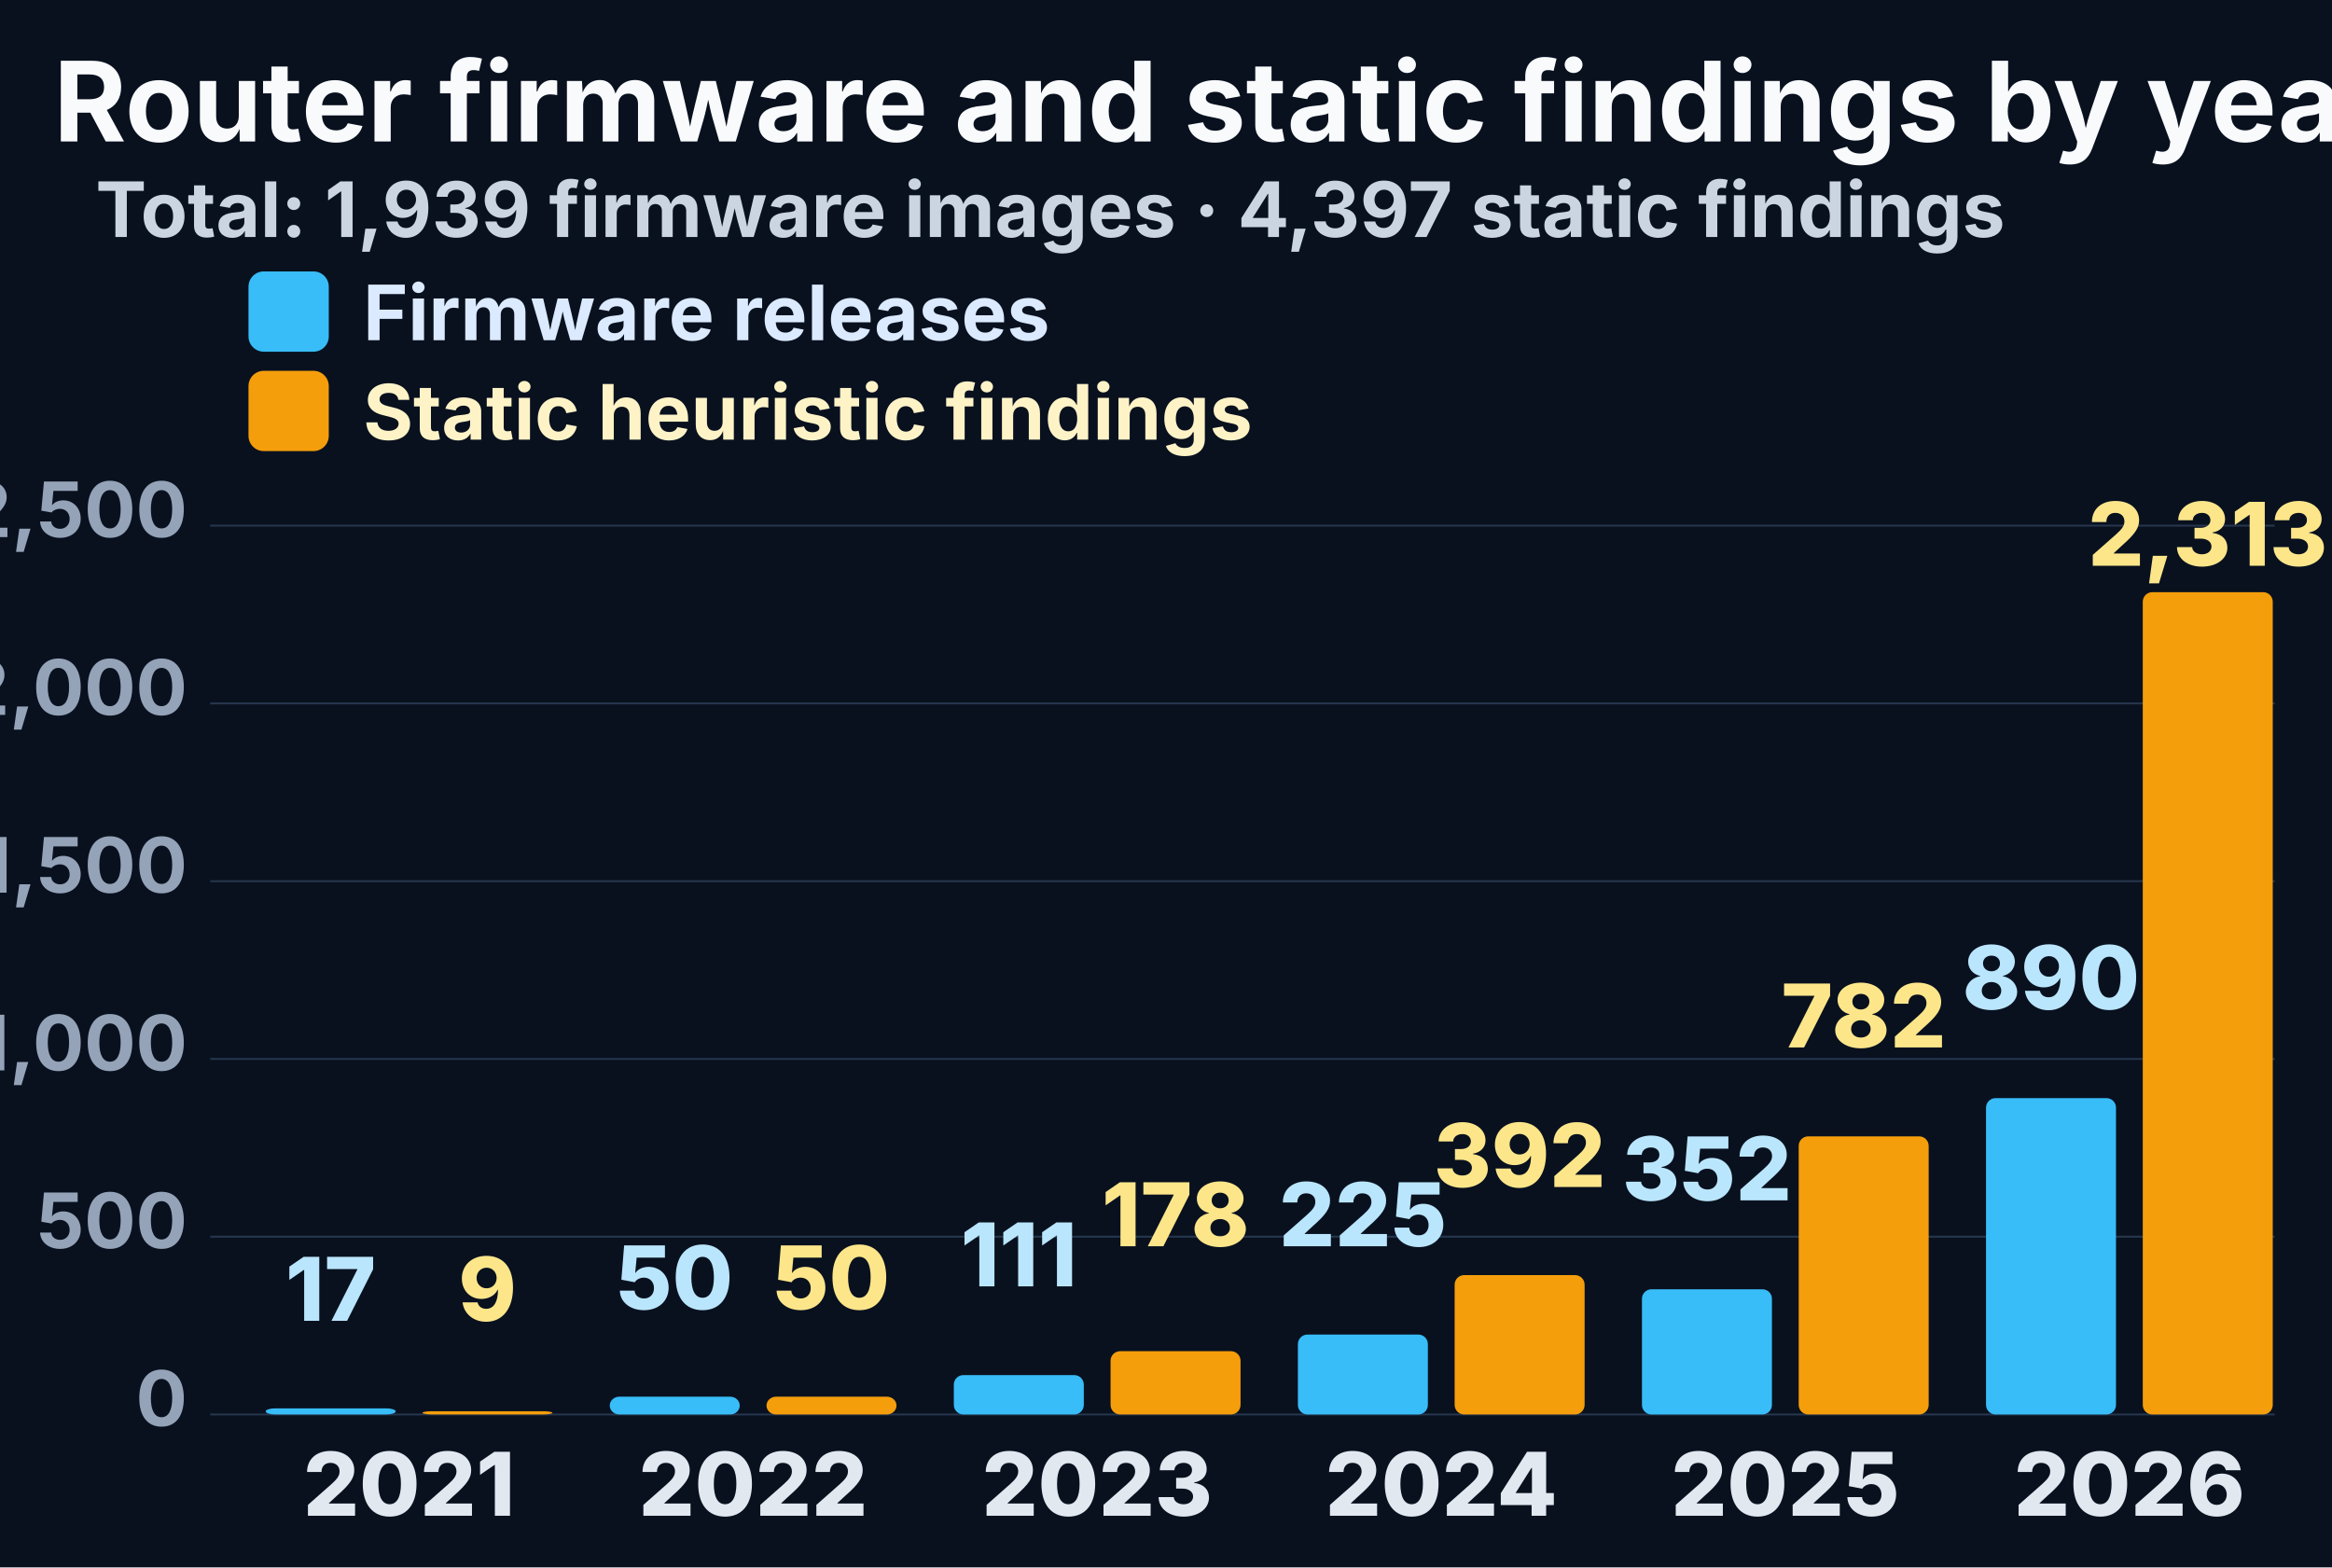
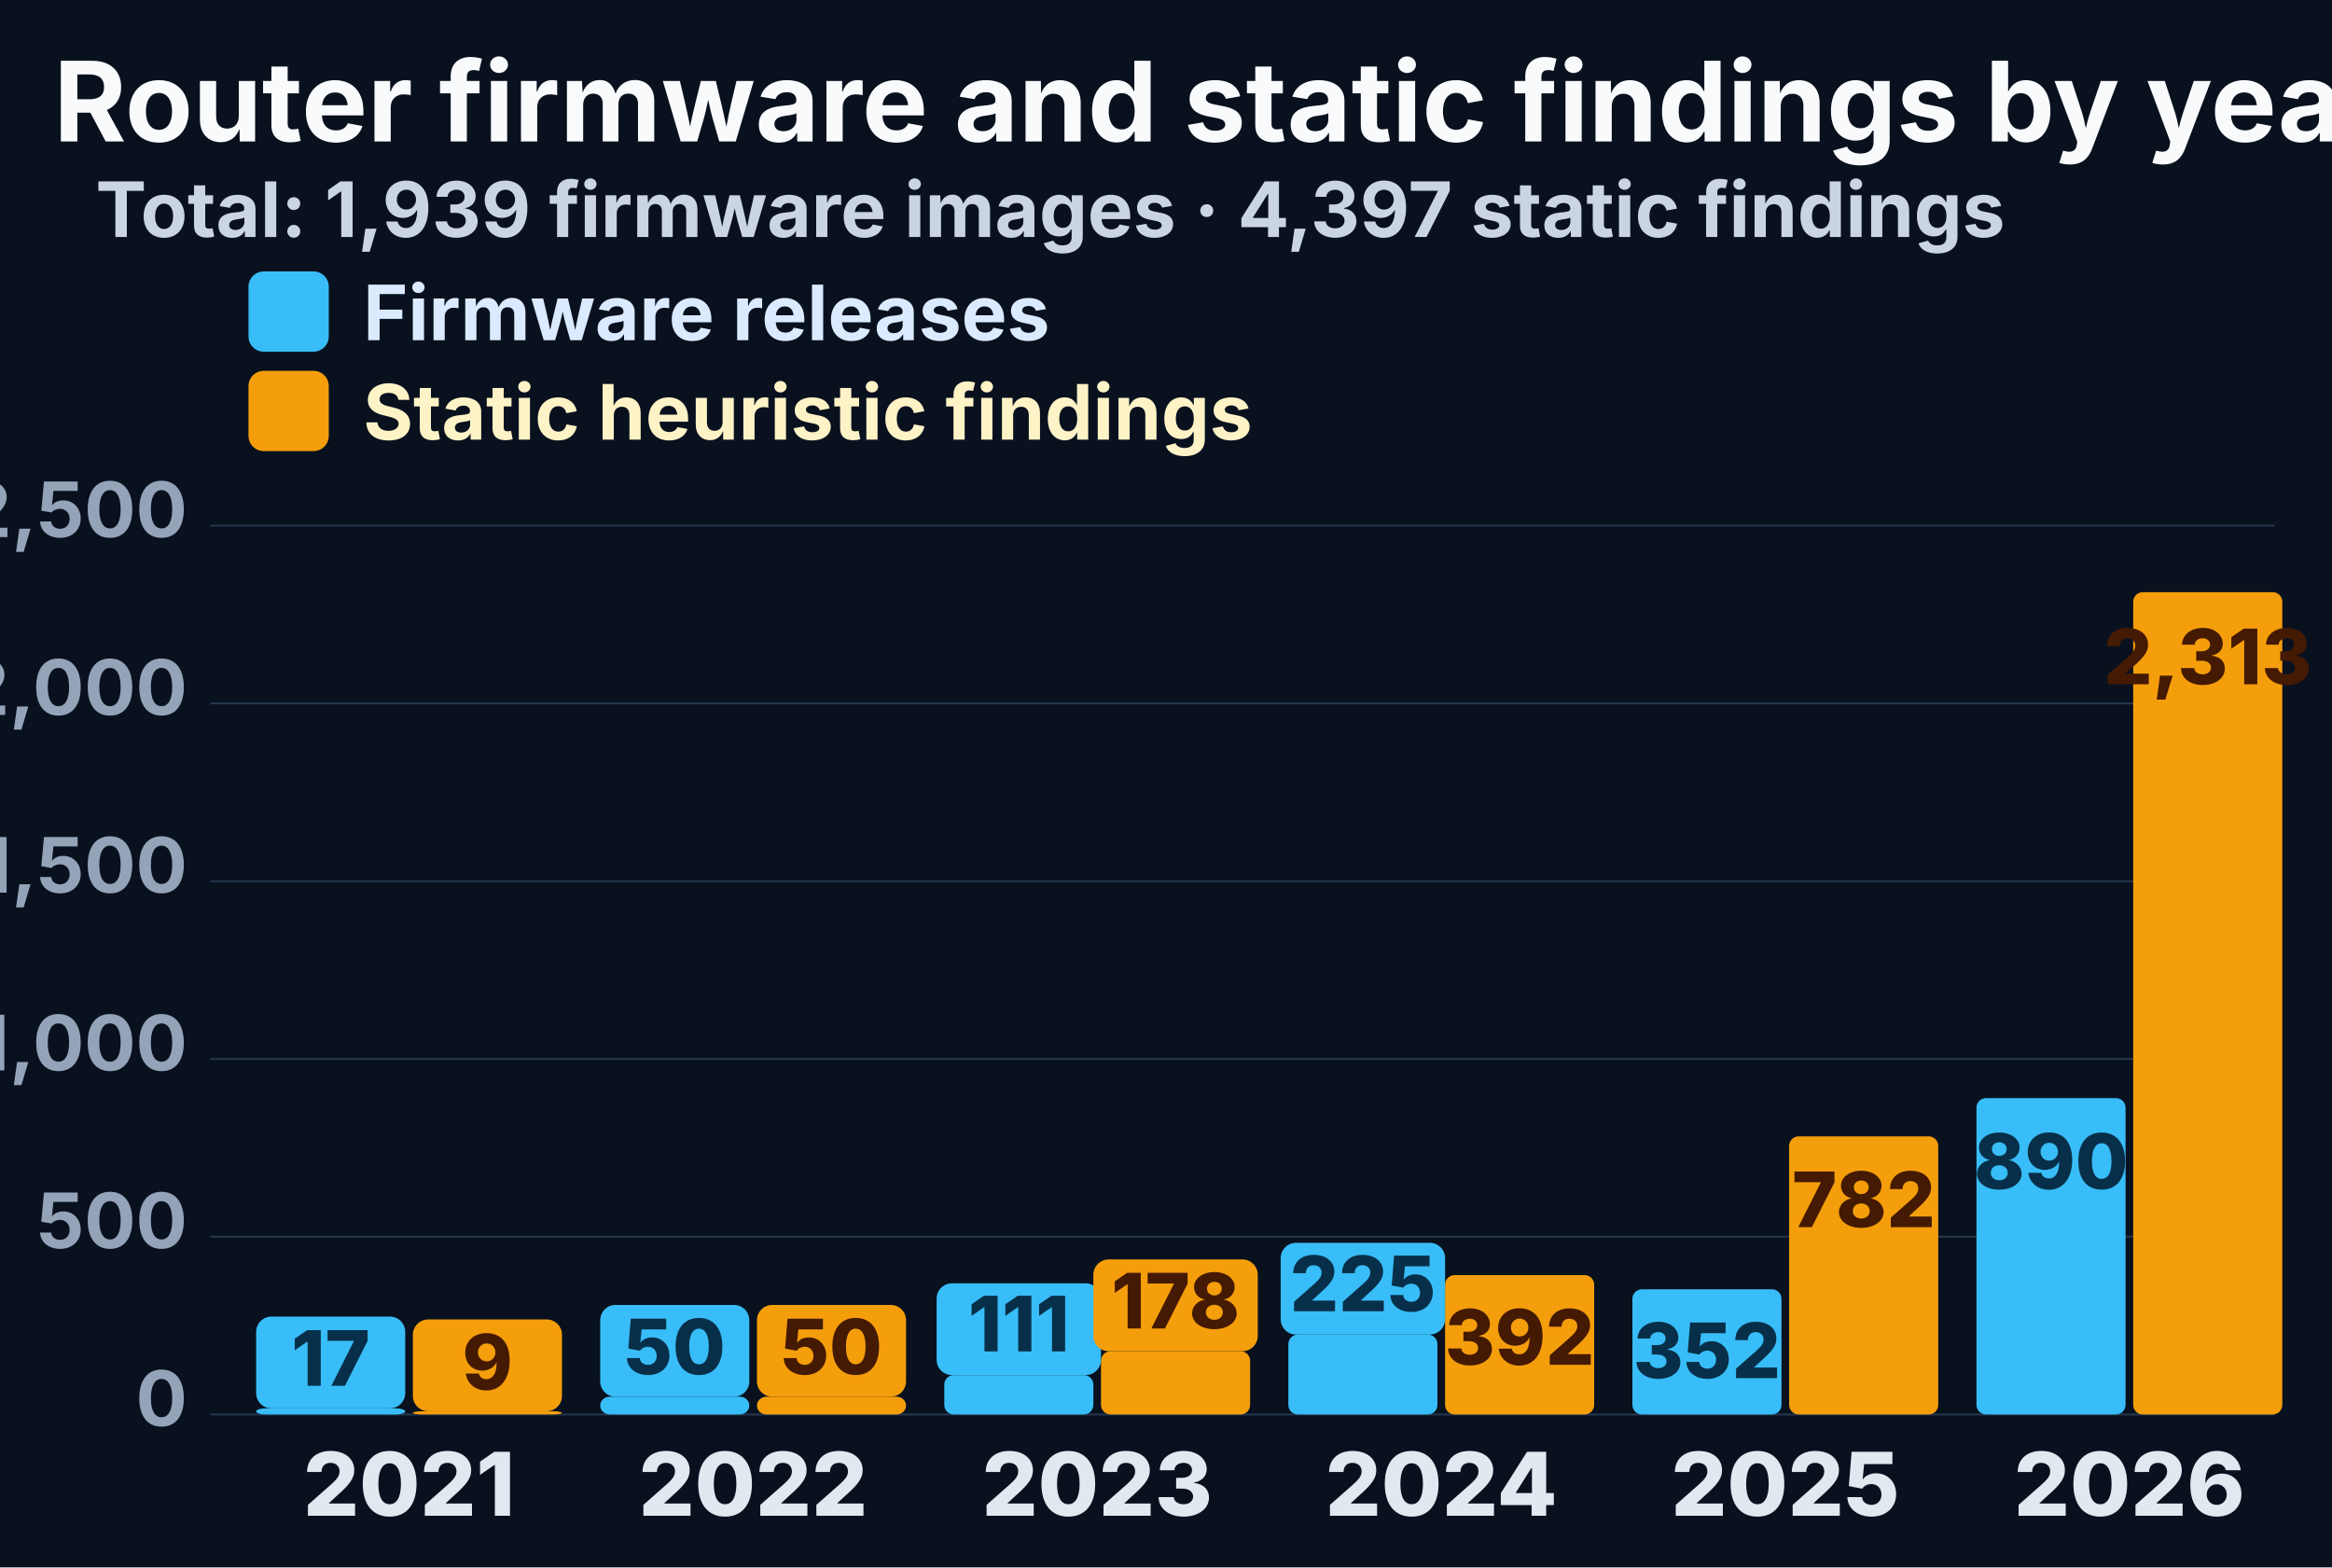
<svg xmlns="http://www.w3.org/2000/svg" width="1220" height="820" viewBox="0 0 1220 820" role="img" aria-labelledby="title desc">
  <rect width="1220" height="820" fill="#09111f" />
  <text x="28" y="74" fill="#f8fafc" font-family="Inter, Arial, sans-serif" font-size="58" font-weight="700">
    Router firmware and static findings by year
  </text>
  <text x="50" y="124" fill="#cbd5e1" font-family="Inter, Arial, sans-serif" font-size="40" font-weight="700">
    Total: 1,939 firmware images · 4,397 static findings
  </text>
  <g font-family="Inter, Arial, sans-serif" font-size="40" font-weight="700">
    <rect x="130" y="142" width="42" height="42" rx="8" fill="#38bdf8" />
    <text x="190" y="178" fill="#dbeafe">Firmware releases</text>
    <rect x="130" y="194" width="42" height="42" rx="8" fill="#f59e0b" />
    <text x="190" y="230" fill="#fef3c7">Static heuristic findings</text>
  </g>
  <g stroke="#26364d" stroke-width="1">
    <line x1="110" y1="740" x2="1190" y2="740" />
    <line x1="110" y1="647" x2="1190" y2="647" />
    <line x1="110" y1="554" x2="1190" y2="554" />
    <line x1="110" y1="461" x2="1190" y2="461" />
    <line x1="110" y1="368" x2="1190" y2="368" />
    <line x1="110" y1="275" x2="1190" y2="275" />
  </g>
  <g fill="#94a3b8" font-family="Inter, Arial, sans-serif" font-size="40" font-weight="700" text-anchor="end">
    <text x="98" y="746">0</text>
    <text x="98" y="653">500</text>
    <text x="98" y="560">1,000</text>
    <text x="98" y="467">1,500</text>
    <text x="98" y="374">2,000</text>
    <text x="98" y="281">2,500</text>
  </g>
-   <rect x="139" y="736.8" width="68" height="3.2" rx="5" fill="#38bdf8" />
-   <rect x="221" y="738.3" width="68" height="1.7" rx="5" fill="#f59e0b" />
-   <text x="173" y="691" fill="#bae6fd" font-family="Inter, Arial, sans-serif" font-size="46" font-weight="800" text-anchor="middle">17</text>
-   <text x="255" y="691" fill="#fde68a" font-family="Inter, Arial, sans-serif" font-size="46" font-weight="800" text-anchor="middle">9</text>
-   <rect x="319" y="730.7" width="68" height="9.3" rx="5" fill="#38bdf8" />
-   <rect x="401" y="730.7" width="68" height="9.3" rx="5" fill="#f59e0b" />
-   <text x="353" y="685" fill="#bae6fd" font-family="Inter, Arial, sans-serif" font-size="46" font-weight="800" text-anchor="middle">50</text>
-   <text x="435" y="685" fill="#fde68a" font-family="Inter, Arial, sans-serif" font-size="46" font-weight="800" text-anchor="middle">50</text>
-   <rect x="499" y="719.4" width="68" height="20.6" rx="5" fill="#38bdf8" />
-   <rect x="581" y="706.9" width="68" height="33.1" rx="5" fill="#f59e0b" />
-   <text x="533" y="673" fill="#bae6fd" font-family="Inter, Arial, sans-serif" font-size="46" font-weight="800" text-anchor="middle">111</text>
-   <text x="615" y="652" fill="#fde68a" font-family="Inter, Arial, sans-serif" font-size="46" font-weight="800" text-anchor="middle">178</text>
-   <rect x="679" y="698.2" width="68" height="41.8" rx="5" fill="#38bdf8" />
-   <rect x="761" y="667.1" width="68" height="72.9" rx="5" fill="#f59e0b" />
-   <text x="713" y="652" fill="#bae6fd" font-family="Inter, Arial, sans-serif" font-size="46" font-weight="800" text-anchor="middle">225</text>
-   <text x="795" y="621" fill="#fde68a" font-family="Inter, Arial, sans-serif" font-size="46" font-weight="800" text-anchor="middle">392</text>
-   <rect x="859" y="674.5" width="68" height="65.5" rx="5" fill="#38bdf8" />
-   <rect x="941" y="594.5" width="68" height="145.5" rx="5" fill="#f59e0b" />
-   <text x="893" y="628" fill="#bae6fd" font-family="Inter, Arial, sans-serif" font-size="46" font-weight="800" text-anchor="middle">352</text>
-   <text x="975" y="548" fill="#fde68a" font-family="Inter, Arial, sans-serif" font-size="46" font-weight="800" text-anchor="middle">782</text>
-   <rect x="1039" y="574.5" width="68" height="165.5" rx="5" fill="#38bdf8" />
-   <rect x="1121" y="309.8" width="68" height="430.2" rx="5" fill="#f59e0b" />
-   <text x="1073" y="528" fill="#bae6fd" font-family="Inter, Arial, sans-serif" font-size="46" font-weight="800" text-anchor="middle">890</text>
-   <text x="1155" y="296" fill="#fde68a" font-family="Inter, Arial, sans-serif" font-size="46" font-weight="800" text-anchor="middle">2,313</text>
+   <rect x="134" y="736.8" width="78" height="3.2" rx="5" fill="#38bdf8" />
+   <rect x="216" y="738.3" width="78" height="1.7" rx="5" fill="#f59e0b" />
+   <rect x="134" y="688.8" width="78" height="48" rx="8" fill="#38bdf8" />
+   <rect x="216" y="690.3" width="78" height="48" rx="8" fill="#f59e0b" />
+   <text x="173" y="725" fill="#082f49" font-family="Inter, Arial, sans-serif" font-size="40" font-weight="800" text-anchor="middle">17</text>
+   <text x="255" y="727" fill="#451a03" font-family="Inter, Arial, sans-serif" font-size="40" font-weight="800" text-anchor="middle">9</text>
+   <rect x="314" y="730.7" width="78" height="9.3" rx="5" fill="#38bdf8" />
+   <rect x="396" y="730.7" width="78" height="9.3" rx="5" fill="#f59e0b" />
+   <rect x="314" y="682.7" width="78" height="48" rx="8" fill="#38bdf8" />
+   <rect x="396" y="682.7" width="78" height="48" rx="8" fill="#f59e0b" />
+   <text x="353" y="719" fill="#082f49" font-family="Inter, Arial, sans-serif" font-size="40" font-weight="800" text-anchor="middle">50</text>
+   <text x="435" y="719" fill="#451a03" font-family="Inter, Arial, sans-serif" font-size="40" font-weight="800" text-anchor="middle">50</text>
+   <rect x="494" y="719.4" width="78" height="20.6" rx="5" fill="#38bdf8" />
+   <rect x="576" y="706.9" width="78" height="33.1" rx="5" fill="#f59e0b" />
+   <rect x="490" y="671.4" width="86" height="48" rx="8" fill="#38bdf8" />
+   <rect x="572" y="658.9" width="86" height="48" rx="8" fill="#f59e0b" />
+   <text x="533" y="707" fill="#082f49" font-family="Inter, Arial, sans-serif" font-size="40" font-weight="800" text-anchor="middle">111</text>
+   <text x="615" y="695" fill="#451a03" font-family="Inter, Arial, sans-serif" font-size="40" font-weight="800" text-anchor="middle">178</text>
+   <rect x="674" y="698.2" width="78" height="41.8" rx="5" fill="#38bdf8" />
+   <rect x="756" y="667.1" width="78" height="72.9" rx="5" fill="#f59e0b" />
+   <rect x="670" y="650.2" width="86" height="48" rx="8" fill="#38bdf8" />
+   <text x="713" y="686" fill="#082f49" font-family="Inter, Arial, sans-serif" font-size="40" font-weight="800" text-anchor="middle">225</text>
+   <text x="795" y="714" fill="#451a03" font-family="Inter, Arial, sans-serif" font-size="40" font-weight="800" text-anchor="middle">392</text>
+   <rect x="854" y="674.5" width="78" height="65.5" rx="5" fill="#38bdf8" />
+   <rect x="936" y="594.5" width="78" height="145.5" rx="5" fill="#f59e0b" />
+   <text x="893" y="721" fill="#082f49" font-family="Inter, Arial, sans-serif" font-size="40" font-weight="800" text-anchor="middle">352</text>
+   <text x="975" y="642" fill="#451a03" font-family="Inter, Arial, sans-serif" font-size="40" font-weight="800" text-anchor="middle">782</text>
+   <rect x="1034" y="574.5" width="78" height="165.5" rx="5" fill="#38bdf8" />
+   <rect x="1116" y="309.8" width="78" height="430.2" rx="5" fill="#f59e0b" />
+   <text x="1073" y="622" fill="#082f49" font-family="Inter, Arial, sans-serif" font-size="40" font-weight="800" text-anchor="middle">890</text>
+   <text x="1155" y="358" fill="#451a03" font-family="Inter, Arial, sans-serif" font-size="40" font-weight="800" text-anchor="middle">2,313</text>
  <g fill="#e2e8f0" font-family="Inter, Arial, sans-serif" font-size="46" font-weight="800" text-anchor="middle">
    <text x="214" y="793">2021</text>
    <text x="394" y="793">2022</text>
    <text x="574" y="793">2023</text>
    <text x="754" y="793">2024</text>
    <text x="934" y="793">2025</text>
    <text x="1114" y="793">2026</text>
  </g>
</svg>
